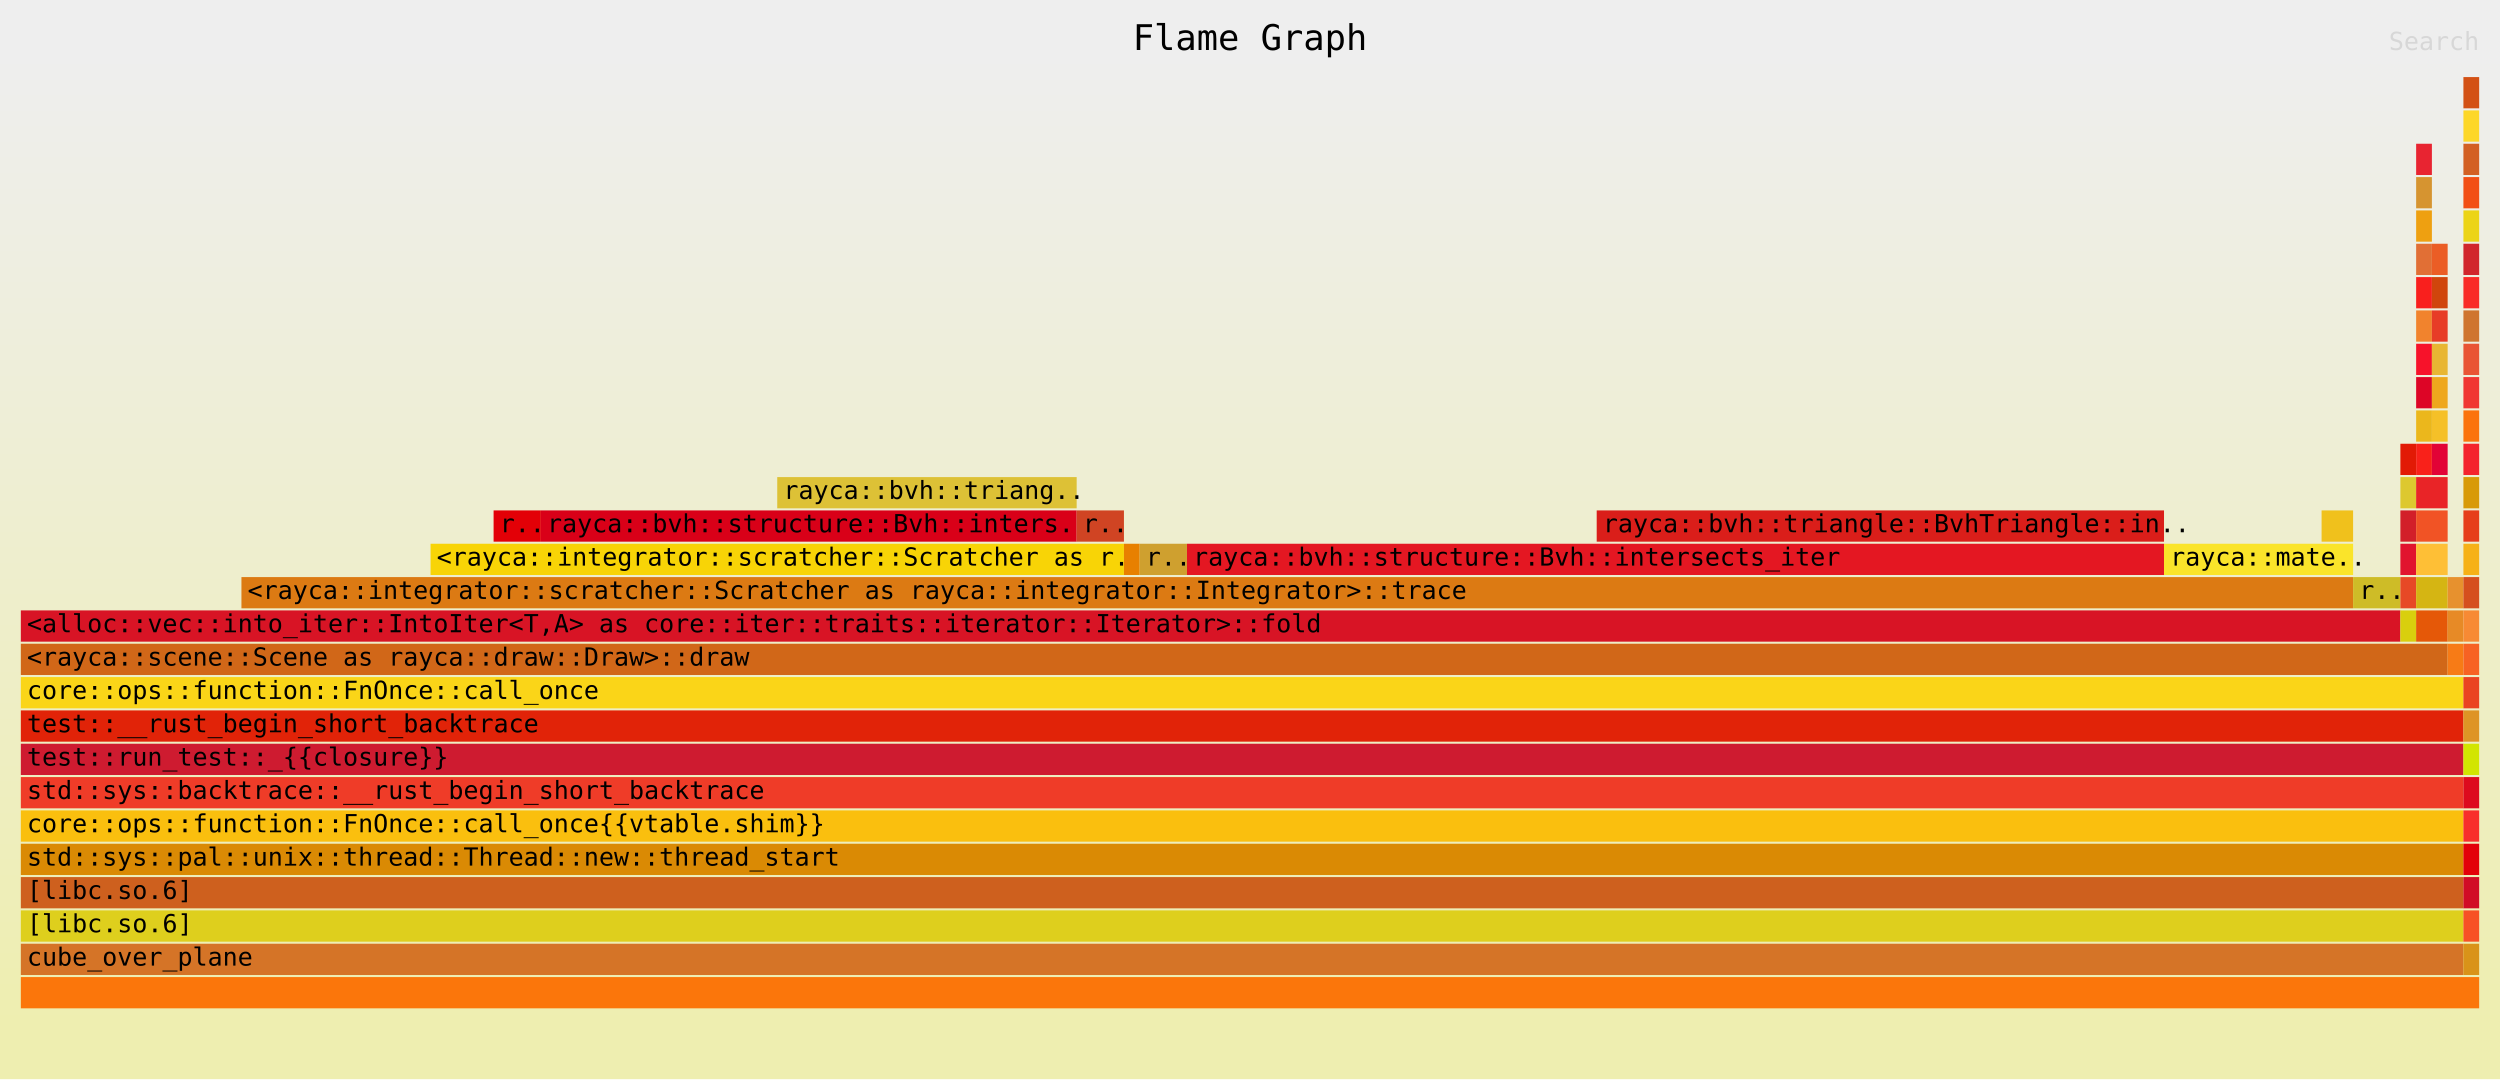
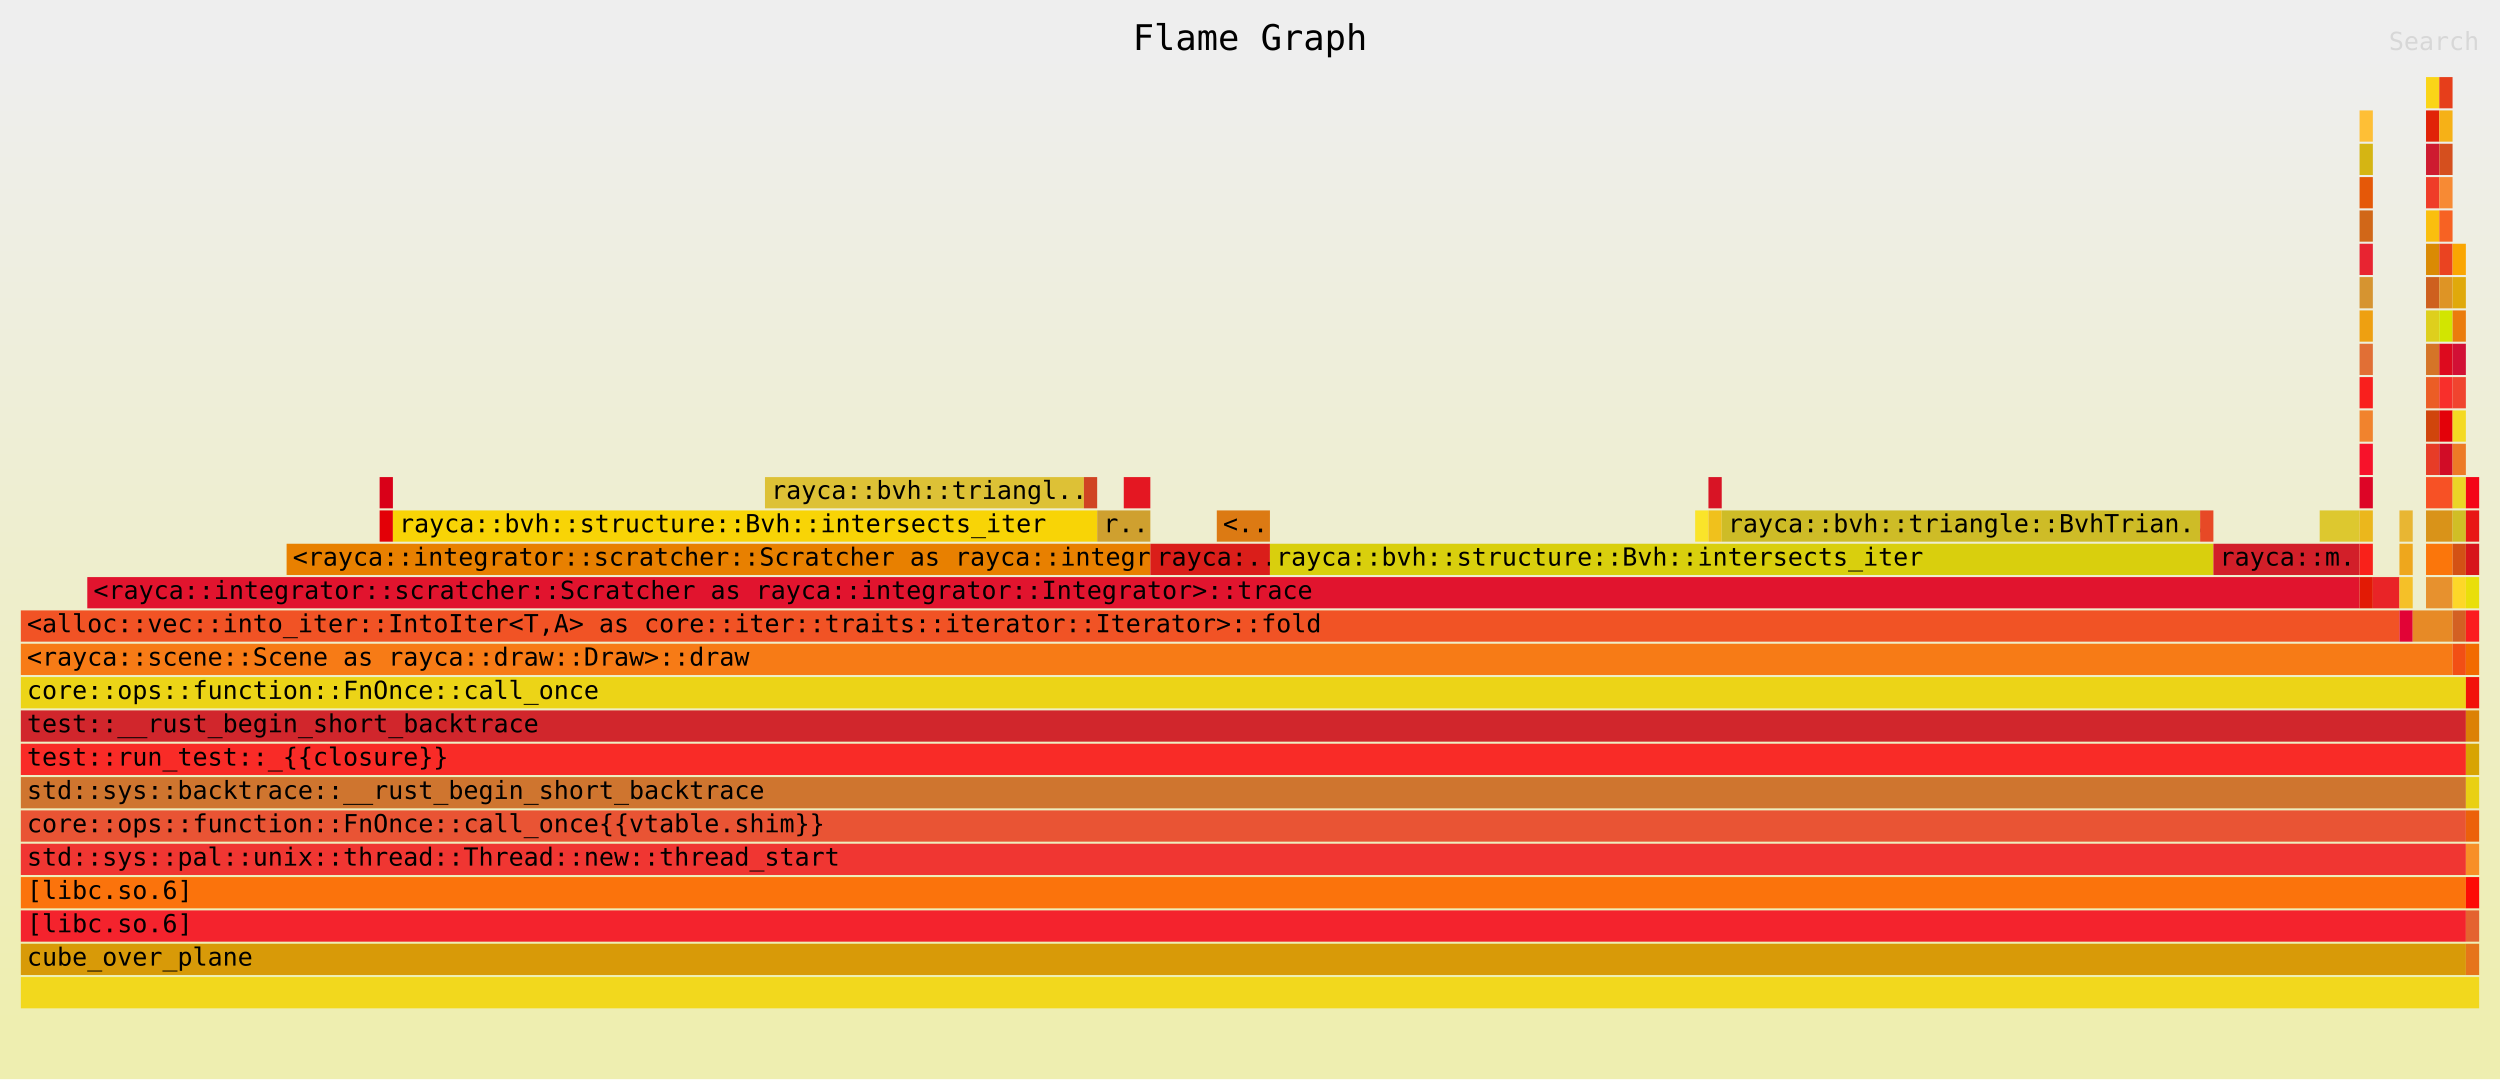
<svg xmlns="http://www.w3.org/2000/svg" xmlns:ns1="http://github.com/jonhoo/inferno" version="1.1" width="1200" height="518" viewBox="0 0 1200 518">
  <defs>
    <linearGradient id="background" y1="0" y2="1" x1="0" x2="0">
      <stop stop-color="#eeeeee" offset="5%" />
      <stop stop-color="#eeeeb0" offset="95%" />
    </linearGradient>
  </defs>
  <style type="text/css">
text { font-family:monospace; font-size:12px }
#title { text-anchor:middle; font-size:17px; }
#matched { text-anchor:end; }
#search { text-anchor:end; opacity:0.1; cursor:pointer; }
#search:hover, #search.show { opacity:1; }
#subtitle { text-anchor:middle; font-color:rgb(160,160,160); }
#unzoom { cursor:pointer; }
#frames &gt; *:hover { stroke:black; stroke-width:0.5; cursor:pointer; }
.hide { display:none; }
.parent { opacity:0.5; }
</style>
  <rect x="0" y="0" width="100%" height="518" fill="url(#background)" />
  <text id="title" fill="rgb(0,0,0)" x="50%" y="24.00">Flame Graph</text>
  <text id="details" fill="rgb(0,0,0)" x="10" y="501.00"> </text>
  <text id="unzoom" class="hide" fill="rgb(0,0,0)" x="10" y="24.00">Reset Zoom</text>
  <text id="search" fill="rgb(0,0,0)" x="1190" y="24.00">Search</text>
  <text id="matched" fill="rgb(0,0,0)" x="1190" y="501.00"> </text>
-   <svg id="frames" x="10" width="1180" total_samples="156469404">
-     <g>
-       <rect x="19.231%" y="245" width="1.923%" height="15" fill="rgb(227,0,7)" ns1:x="30090270" ns1:w="3009027" />
-       <text x="19.481%" y="255.50">r..</text>
-     </g>
-     <g>
-       <rect x="21.154%" y="245" width="21.795%" height="15" fill="rgb(217,0,24)" ns1:x="33099297" ns1:w="34102306" />
-       <text x="21.404%" y="255.50">rayca::bvh::structure::Bvh::inters..</text>
-     </g>
-     <g>
-       <rect x="30.769%" y="229" width="12.18%" height="15" fill="rgb(221,193,54)" ns1:x="48144432" ns1:w="19057171" />
-       <text x="31.019%" y="239.50">rayca::bvh::triang..</text>
-     </g>
-     <g>
-       <rect x="16.667%" y="261" width="28.205%" height="15" fill="rgb(248,212,6)" ns1:x="26078234" ns1:w="44132396" />
-       <text x="16.917%" y="271.50">&lt;rayca::integrator::scratcher::Scratcher as r..</text>
-     </g>
-     <g>
-       <rect x="42.949%" y="245" width="1.923%" height="15" fill="rgb(208,68,35)" ns1:x="67201603" ns1:w="3009027" />
-       <text x="43.199%" y="255.50">r..</text>
-     </g>
-     <g>
-       <rect x="44.872%" y="261" width="0.641%" height="15" fill="rgb(232,128,0)" ns1:x="70210630" ns1:w="1003009" />
-       <text x="45.122%" y="271.50" />
-     </g>
-     <g>
-       <rect x="45.513%" y="261" width="1.923%" height="15" fill="rgb(207,160,47)" ns1:x="71213639" ns1:w="3009027" />
-       <text x="45.763%" y="271.50">r..</text>
-     </g>
-     <g>
-       <rect x="47.436%" y="261" width="39.744%" height="15" fill="rgb(228,23,34)" ns1:x="74222666" ns1:w="62186558" />
-       <text x="47.686%" y="271.50">rayca::bvh::structure::Bvh::intersects_iter</text>
-     </g>
-     <g>
-       <rect x="64.103%" y="245" width="23.077%" height="15" fill="rgb(218,30,26)" ns1:x="100300900" ns1:w="36108324" />
-       <text x="64.353%" y="255.50">rayca::bvh::triangle::BvhTriangle::in..</text>
-     </g>
-     <g>
-       <rect x="8.974%" y="277" width="85.897%" height="15" fill="rgb(220,122,19)" ns1:x="14042126" ns1:w="134403206" />
-       <text x="9.224%" y="287.50">&lt;rayca::integrator::scratcher::Scratcher as rayca::integrator::Integrator&gt;::trace</text>
-     </g>
-     <g>
-       <rect x="87.18%" y="261" width="7.692%" height="15" fill="rgb(250,228,42)" ns1:x="136409224" ns1:w="12036108" />
-       <text x="87.43%" y="271.50">rayca::mate..</text>
-     </g>
-     <g>
-       <rect x="93.59%" y="245" width="1.282%" height="15" fill="rgb(240,193,28)" ns1:x="146439314" ns1:w="2006018" />
-       <text x="93.84%" y="255.50" />
-     </g>
-     <g>
-       <rect x="0%" y="293" width="96.795%" height="15" fill="rgb(216,20,37)" ns1:x="0" ns1:w="151454359" />
+   <svg id="frames" x="10" width="1180" total_samples="185556665">
+     <g>
+       <rect x="14.595%" y="245" width="0.54%" height="15" fill="rgb(227,0,7)" ns1:x="27081243" ns1:w="1003009" />
+       <text x="14.845%" y="255.50" />
+     </g>
+     <g>
+       <rect x="14.595%" y="229" width="0.54%" height="15" fill="rgb(217,0,24)" ns1:x="27081243" ns1:w="1003009" />
+       <text x="14.845%" y="239.50" />
+     </g>
+     <g>
+       <rect x="30.27%" y="229" width="12.973%" height="15" fill="rgb(221,193,54)" ns1:x="56168504" ns1:w="24072216" />
+       <text x="30.52%" y="239.50">rayca::bvh::triangl..</text>
+     </g>
+     <g>
+       <rect x="15.135%" y="245" width="28.649%" height="15" fill="rgb(248,212,6)" ns1:x="28084252" ns1:w="53159477" />
+       <text x="15.385%" y="255.50">rayca::bvh::structure::Bvh::intersects_iter</text>
+     </g>
+     <g>
+       <rect x="43.243%" y="229" width="0.54%" height="15" fill="rgb(208,68,35)" ns1:x="80240720" ns1:w="1003009" />
+       <text x="43.493%" y="239.50" />
+     </g>
+     <g>
+       <rect x="10.811%" y="261" width="35.135%" height="15" fill="rgb(232,128,0)" ns1:x="20060180" ns1:w="65195585" />
+       <text x="11.061%" y="271.50">&lt;rayca::integrator::scratcher::Scratcher as rayca::integr..</text>
+     </g>
+     <g>
+       <rect x="43.784%" y="245" width="2.162%" height="15" fill="rgb(207,160,47)" ns1:x="81243729" ns1:w="4012036" />
+       <text x="44.034%" y="255.50">r..</text>
+     </g>
+     <g>
+       <rect x="44.865%" y="229" width="1.081%" height="15" fill="rgb(228,23,34)" ns1:x="83249747" ns1:w="2006018" />
+       <text x="45.115%" y="239.50" />
+     </g>
+     <g>
+       <rect x="45.946%" y="261" width="4.865%" height="15" fill="rgb(218,30,26)" ns1:x="85255765" ns1:w="9027081" />
+       <text x="46.196%" y="271.50">rayca:..</text>
+     </g>
+     <g>
+       <rect x="48.649%" y="245" width="2.162%" height="15" fill="rgb(220,122,19)" ns1:x="90270810" ns1:w="4012036" />
+       <text x="48.899%" y="255.50">&lt;..</text>
+     </g>
+     <g>
+       <rect x="68.108%" y="245" width="0.54%" height="15" fill="rgb(250,228,42)" ns1:x="126379134" ns1:w="1003009" />
+       <text x="68.358%" y="255.50" />
+     </g>
+     <g>
+       <rect x="68.649%" y="245" width="0.54%" height="15" fill="rgb(240,193,28)" ns1:x="127382143" ns1:w="1003009" />
+       <text x="68.899%" y="255.50" />
+     </g>
+     <g>
+       <rect x="68.649%" y="229" width="0.54%" height="15" fill="rgb(216,20,37)" ns1:x="127382143" ns1:w="1003009" />
+       <text x="68.899%" y="239.50" />
+     </g>
+     <g>
+       <rect x="69.189%" y="245" width="19.459%" height="15" fill="rgb(206,188,39)" ns1:x="128385152" ns1:w="36108324" />
+       <text x="69.439%" y="255.50">rayca::bvh::triangle::BvhTrian..</text>
+     </g>
+     <g>
+       <rect x="50.811%" y="261" width="38.378%" height="15" fill="rgb(217,207,13)" ns1:x="94282846" ns1:w="71213639" />
+       <text x="51.061%" y="271.50">rayca::bvh::structure::Bvh::intersects_iter</text>
+     </g>
+     <g>
+       <rect x="88.649%" y="245" width="0.54%" height="15" fill="rgb(231,73,38)" ns1:x="164493476" ns1:w="1003009" />
+       <text x="88.899%" y="255.50" />
+     </g>
+     <g>
+       <rect x="2.703%" y="277" width="92.432%" height="15" fill="rgb(225,20,46)" ns1:x="5015045" ns1:w="171514539" />
+       <text x="2.953%" y="287.50">&lt;rayca::integrator::scratcher::Scratcher as rayca::integrator::Integrator&gt;::trace</text>
+     </g>
+     <g>
+       <rect x="89.189%" y="261" width="5.946%" height="15" fill="rgb(210,31,41)" ns1:x="165496485" ns1:w="11033099" />
+       <text x="89.439%" y="271.50">rayca::m..</text>
+     </g>
+     <g>
+       <rect x="93.513%" y="245" width="1.622%" height="15" fill="rgb(221,200,47)" ns1:x="173520557" ns1:w="3009027" />
+       <text x="93.763%" y="255.50" />
+     </g>
+     <g>
+       <rect x="95.135%" y="277" width="0.54%" height="15" fill="rgb(226,26,5)" ns1:x="176529584" ns1:w="1003009" />
+       <text x="95.385%" y="287.50" />
+     </g>
+     <g>
+       <rect x="95.135%" y="261" width="0.54%" height="15" fill="rgb(249,33,26)" ns1:x="176529584" ns1:w="1003009" />
+       <text x="95.385%" y="271.50" />
+     </g>
+     <g>
+       <rect x="95.135%" y="245" width="0.54%" height="15" fill="rgb(235,183,28)" ns1:x="176529584" ns1:w="1003009" />
+       <text x="95.385%" y="255.50" />
+     </g>
+     <g>
+       <rect x="95.135%" y="229" width="0.54%" height="15" fill="rgb(221,5,38)" ns1:x="176529584" ns1:w="1003009" />
+       <text x="95.385%" y="239.50" />
+     </g>
+     <g>
+       <rect x="95.135%" y="213" width="0.54%" height="15" fill="rgb(247,18,42)" ns1:x="176529584" ns1:w="1003009" />
+       <text x="95.385%" y="223.50" />
+     </g>
+     <g>
+       <rect x="95.135%" y="197" width="0.54%" height="15" fill="rgb(241,131,45)" ns1:x="176529584" ns1:w="1003009" />
+       <text x="95.385%" y="207.50" />
+     </g>
+     <g>
+       <rect x="95.135%" y="181" width="0.54%" height="15" fill="rgb(249,31,29)" ns1:x="176529584" ns1:w="1003009" />
+       <text x="95.385%" y="191.50" />
+     </g>
+     <g>
+       <rect x="95.135%" y="165" width="0.54%" height="15" fill="rgb(225,111,53)" ns1:x="176529584" ns1:w="1003009" />
+       <text x="95.385%" y="175.50" />
+     </g>
+     <g>
+       <rect x="95.135%" y="149" width="0.54%" height="15" fill="rgb(238,160,17)" ns1:x="176529584" ns1:w="1003009" />
+       <text x="95.385%" y="159.50" />
+     </g>
+     <g>
+       <rect x="95.135%" y="133" width="0.54%" height="15" fill="rgb(214,148,48)" ns1:x="176529584" ns1:w="1003009" />
+       <text x="95.385%" y="143.50" />
+     </g>
+     <g>
+       <rect x="95.135%" y="117" width="0.54%" height="15" fill="rgb(232,36,49)" ns1:x="176529584" ns1:w="1003009" />
+       <text x="95.385%" y="127.50" />
+     </g>
+     <g>
+       <rect x="95.135%" y="101" width="0.54%" height="15" fill="rgb(209,103,24)" ns1:x="176529584" ns1:w="1003009" />
+       <text x="95.385%" y="111.50" />
+     </g>
+     <g>
+       <rect x="95.135%" y="85" width="0.54%" height="15" fill="rgb(229,88,8)" ns1:x="176529584" ns1:w="1003009" />
+       <text x="95.385%" y="95.50" />
+     </g>
+     <g>
+       <rect x="95.135%" y="69" width="0.54%" height="15" fill="rgb(213,181,19)" ns1:x="176529584" ns1:w="1003009" />
+       <text x="95.385%" y="79.50" />
+     </g>
+     <g>
+       <rect x="95.135%" y="53" width="0.54%" height="15" fill="rgb(254,191,54)" ns1:x="176529584" ns1:w="1003009" />
+       <text x="95.385%" y="63.50" />
+     </g>
+     <g>
+       <rect x="0%" y="293" width="96.757%" height="15" fill="rgb(241,83,37)" ns1:x="0" ns1:w="179538611" />
      <text x="0.25%" y="303.50">&lt;alloc::vec::into_iter::IntoIter&lt;T,A&gt; as core::iter::traits::iterator::Iterator&gt;::fold</text>
    </g>
    <g>
-       <rect x="94.872%" y="277" width="1.923%" height="15" fill="rgb(206,188,39)" ns1:x="148445332" ns1:w="3009027" />
-       <text x="95.122%" y="287.50">r..</text>
-     </g>
-     <g>
-       <rect x="96.795%" y="293" width="0.641%" height="15" fill="rgb(217,207,13)" ns1:x="151454359" ns1:w="1003009" />
-       <text x="97.045%" y="303.50" />
-     </g>
-     <g>
-       <rect x="96.795%" y="277" width="0.641%" height="15" fill="rgb(231,73,38)" ns1:x="151454359" ns1:w="1003009" />
-       <text x="97.045%" y="287.50" />
-     </g>
-     <g>
-       <rect x="96.795%" y="261" width="0.641%" height="15" fill="rgb(225,20,46)" ns1:x="151454359" ns1:w="1003009" />
-       <text x="97.045%" y="271.50" />
-     </g>
-     <g>
-       <rect x="96.795%" y="245" width="0.641%" height="15" fill="rgb(210,31,41)" ns1:x="151454359" ns1:w="1003009" />
-       <text x="97.045%" y="255.50" />
-     </g>
-     <g>
-       <rect x="96.795%" y="229" width="0.641%" height="15" fill="rgb(221,200,47)" ns1:x="151454359" ns1:w="1003009" />
-       <text x="97.045%" y="239.50" />
-     </g>
-     <g>
-       <rect x="96.795%" y="213" width="0.641%" height="15" fill="rgb(226,26,5)" ns1:x="151454359" ns1:w="1003009" />
-       <text x="97.045%" y="223.50" />
-     </g>
-     <g>
-       <rect x="97.436%" y="213" width="0.641%" height="15" fill="rgb(249,33,26)" ns1:x="152457368" ns1:w="1003009" />
-       <text x="97.686%" y="223.50" />
-     </g>
-     <g>
-       <rect x="97.436%" y="197" width="0.641%" height="15" fill="rgb(235,183,28)" ns1:x="152457368" ns1:w="1003009" />
-       <text x="97.686%" y="207.50" />
-     </g>
-     <g>
-       <rect x="97.436%" y="181" width="0.641%" height="15" fill="rgb(221,5,38)" ns1:x="152457368" ns1:w="1003009" />
-       <text x="97.686%" y="191.50" />
-     </g>
-     <g>
-       <rect x="97.436%" y="165" width="0.641%" height="15" fill="rgb(247,18,42)" ns1:x="152457368" ns1:w="1003009" />
-       <text x="97.686%" y="175.50" />
-     </g>
-     <g>
-       <rect x="97.436%" y="149" width="0.641%" height="15" fill="rgb(241,131,45)" ns1:x="152457368" ns1:w="1003009" />
-       <text x="97.686%" y="159.50" />
-     </g>
-     <g>
-       <rect x="97.436%" y="133" width="0.641%" height="15" fill="rgb(249,31,29)" ns1:x="152457368" ns1:w="1003009" />
-       <text x="97.686%" y="143.50" />
-     </g>
-     <g>
-       <rect x="97.436%" y="117" width="0.641%" height="15" fill="rgb(225,111,53)" ns1:x="152457368" ns1:w="1003009" />
-       <text x="97.686%" y="127.50" />
-     </g>
-     <g>
-       <rect x="97.436%" y="101" width="0.641%" height="15" fill="rgb(238,160,17)" ns1:x="152457368" ns1:w="1003009" />
-       <text x="97.686%" y="111.50" />
-     </g>
-     <g>
-       <rect x="97.436%" y="85" width="0.641%" height="15" fill="rgb(214,148,48)" ns1:x="152457368" ns1:w="1003009" />
-       <text x="97.686%" y="95.50" />
-     </g>
-     <g>
-       <rect x="97.436%" y="69" width="0.641%" height="15" fill="rgb(232,36,49)" ns1:x="152457368" ns1:w="1003009" />
-       <text x="97.686%" y="79.50" />
-     </g>
-     <g>
-       <rect x="0%" y="309" width="98.718%" height="15" fill="rgb(209,103,24)" ns1:x="0" ns1:w="154463386" />
+       <rect x="95.676%" y="277" width="1.081%" height="15" fill="rgb(233,36,39)" ns1:x="177532593" ns1:w="2006018" />
+       <text x="95.926%" y="287.50" />
+     </g>
+     <g>
+       <rect x="96.757%" y="293" width="0.54%" height="15" fill="rgb(226,3,54)" ns1:x="179538611" ns1:w="1003009" />
+       <text x="97.007%" y="303.50" />
+     </g>
+     <g>
+       <rect x="96.757%" y="277" width="0.54%" height="15" fill="rgb(245,192,40)" ns1:x="179538611" ns1:w="1003009" />
+       <text x="97.007%" y="287.50" />
+     </g>
+     <g>
+       <rect x="96.757%" y="261" width="0.54%" height="15" fill="rgb(238,167,29)" ns1:x="179538611" ns1:w="1003009" />
+       <text x="97.007%" y="271.50" />
+     </g>
+     <g>
+       <rect x="96.757%" y="245" width="0.54%" height="15" fill="rgb(232,182,51)" ns1:x="179538611" ns1:w="1003009" />
+       <text x="97.007%" y="255.50" />
+     </g>
+     <g>
+       <rect x="97.838%" y="213" width="0.54%" height="15" fill="rgb(231,60,39)" ns1:x="181544629" ns1:w="1003009" />
+       <text x="98.088%" y="223.50" />
+     </g>
+     <g>
+       <rect x="97.838%" y="197" width="0.54%" height="15" fill="rgb(208,69,12)" ns1:x="181544629" ns1:w="1003009" />
+       <text x="98.088%" y="207.50" />
+     </g>
+     <g>
+       <rect x="97.838%" y="181" width="0.54%" height="15" fill="rgb(235,93,37)" ns1:x="181544629" ns1:w="1003009" />
+       <text x="98.088%" y="191.50" />
+     </g>
+     <g>
+       <rect x="97.838%" y="165" width="0.54%" height="15" fill="rgb(213,116,39)" ns1:x="181544629" ns1:w="1003009" />
+       <text x="98.088%" y="175.50" />
+     </g>
+     <g>
+       <rect x="97.838%" y="149" width="0.54%" height="15" fill="rgb(222,207,29)" ns1:x="181544629" ns1:w="1003009" />
+       <text x="98.088%" y="159.50" />
+     </g>
+     <g>
+       <rect x="97.838%" y="133" width="0.54%" height="15" fill="rgb(206,96,30)" ns1:x="181544629" ns1:w="1003009" />
+       <text x="98.088%" y="143.50" />
+     </g>
+     <g>
+       <rect x="97.838%" y="117" width="0.54%" height="15" fill="rgb(218,138,4)" ns1:x="181544629" ns1:w="1003009" />
+       <text x="98.088%" y="127.50" />
+     </g>
+     <g>
+       <rect x="97.838%" y="101" width="0.54%" height="15" fill="rgb(250,191,14)" ns1:x="181544629" ns1:w="1003009" />
+       <text x="98.088%" y="111.50" />
+     </g>
+     <g>
+       <rect x="97.838%" y="85" width="0.54%" height="15" fill="rgb(239,60,40)" ns1:x="181544629" ns1:w="1003009" />
+       <text x="98.088%" y="95.50" />
+     </g>
+     <g>
+       <rect x="97.838%" y="69" width="0.54%" height="15" fill="rgb(206,27,48)" ns1:x="181544629" ns1:w="1003009" />
+       <text x="98.088%" y="79.50" />
+     </g>
+     <g>
+       <rect x="97.838%" y="53" width="0.54%" height="15" fill="rgb(225,35,8)" ns1:x="181544629" ns1:w="1003009" />
+       <text x="98.088%" y="63.50" />
+     </g>
+     <g>
+       <rect x="97.838%" y="37" width="0.54%" height="15" fill="rgb(250,213,24)" ns1:x="181544629" ns1:w="1003009" />
+       <text x="98.088%" y="47.50" />
+     </g>
+     <g>
+       <rect x="0%" y="309" width="98.919%" height="15" fill="rgb(247,123,22)" ns1:x="0" ns1:w="183550647" />
      <text x="0.25%" y="319.50">&lt;rayca::scene::Scene as rayca::draw::Draw&gt;::draw</text>
    </g>
    <g>
-       <rect x="97.436%" y="293" width="1.282%" height="15" fill="rgb(229,88,8)" ns1:x="152457368" ns1:w="2006018" />
-       <text x="97.686%" y="303.50" />
-     </g>
-     <g>
-       <rect x="97.436%" y="277" width="1.282%" height="15" fill="rgb(213,181,19)" ns1:x="152457368" ns1:w="2006018" />
-       <text x="97.686%" y="287.50" />
-     </g>
-     <g>
-       <rect x="97.436%" y="261" width="1.282%" height="15" fill="rgb(254,191,54)" ns1:x="152457368" ns1:w="2006018" />
-       <text x="97.686%" y="271.50" />
-     </g>
-     <g>
-       <rect x="97.436%" y="245" width="1.282%" height="15" fill="rgb(241,83,37)" ns1:x="152457368" ns1:w="2006018" />
-       <text x="97.686%" y="255.50" />
-     </g>
-     <g>
-       <rect x="97.436%" y="229" width="1.282%" height="15" fill="rgb(233,36,39)" ns1:x="152457368" ns1:w="2006018" />
-       <text x="97.686%" y="239.50" />
-     </g>
-     <g>
-       <rect x="98.077%" y="213" width="0.641%" height="15" fill="rgb(226,3,54)" ns1:x="153460377" ns1:w="1003009" />
-       <text x="98.327%" y="223.50" />
-     </g>
-     <g>
-       <rect x="98.077%" y="197" width="0.641%" height="15" fill="rgb(245,192,40)" ns1:x="153460377" ns1:w="1003009" />
-       <text x="98.327%" y="207.50" />
-     </g>
-     <g>
-       <rect x="98.077%" y="181" width="0.641%" height="15" fill="rgb(238,167,29)" ns1:x="153460377" ns1:w="1003009" />
-       <text x="98.327%" y="191.50" />
-     </g>
-     <g>
-       <rect x="98.077%" y="165" width="0.641%" height="15" fill="rgb(232,182,51)" ns1:x="153460377" ns1:w="1003009" />
-       <text x="98.327%" y="175.50" />
-     </g>
-     <g>
-       <rect x="98.077%" y="149" width="0.641%" height="15" fill="rgb(231,60,39)" ns1:x="153460377" ns1:w="1003009" />
-       <text x="98.327%" y="159.50" />
-     </g>
-     <g>
-       <rect x="98.077%" y="133" width="0.641%" height="15" fill="rgb(208,69,12)" ns1:x="153460377" ns1:w="1003009" />
-       <text x="98.327%" y="143.50" />
-     </g>
-     <g>
-       <rect x="98.077%" y="117" width="0.641%" height="15" fill="rgb(235,93,37)" ns1:x="153460377" ns1:w="1003009" />
-       <text x="98.327%" y="127.50" />
-     </g>
-     <g>
-       <rect x="0%" y="453" width="99.359%" height="15" fill="rgb(213,116,39)" ns1:x="0" ns1:w="155466395" />
+       <rect x="97.297%" y="293" width="1.622%" height="15" fill="rgb(231,138,38)" ns1:x="180541620" ns1:w="3009027" />
+       <text x="97.547%" y="303.50" />
+     </g>
+     <g>
+       <rect x="97.838%" y="277" width="1.081%" height="15" fill="rgb(231,145,46)" ns1:x="181544629" ns1:w="2006018" />
+       <text x="98.088%" y="287.50" />
+     </g>
+     <g>
+       <rect x="97.838%" y="261" width="1.081%" height="15" fill="rgb(251,118,11)" ns1:x="181544629" ns1:w="2006018" />
+       <text x="98.088%" y="271.50" />
+     </g>
+     <g>
+       <rect x="97.838%" y="245" width="1.081%" height="15" fill="rgb(217,147,25)" ns1:x="181544629" ns1:w="2006018" />
+       <text x="98.088%" y="255.50" />
+     </g>
+     <g>
+       <rect x="97.838%" y="229" width="1.081%" height="15" fill="rgb(247,81,37)" ns1:x="181544629" ns1:w="2006018" />
+       <text x="98.088%" y="239.50" />
+     </g>
+     <g>
+       <rect x="98.378%" y="213" width="0.54%" height="15" fill="rgb(209,12,38)" ns1:x="182547638" ns1:w="1003009" />
+       <text x="98.628%" y="223.50" />
+     </g>
+     <g>
+       <rect x="98.378%" y="197" width="0.54%" height="15" fill="rgb(227,1,9)" ns1:x="182547638" ns1:w="1003009" />
+       <text x="98.628%" y="207.50" />
+     </g>
+     <g>
+       <rect x="98.378%" y="181" width="0.54%" height="15" fill="rgb(248,47,43)" ns1:x="182547638" ns1:w="1003009" />
+       <text x="98.628%" y="191.50" />
+     </g>
+     <g>
+       <rect x="98.378%" y="165" width="0.54%" height="15" fill="rgb(221,10,30)" ns1:x="182547638" ns1:w="1003009" />
+       <text x="98.628%" y="175.50" />
+     </g>
+     <g>
+       <rect x="98.378%" y="149" width="0.54%" height="15" fill="rgb(210,229,1)" ns1:x="182547638" ns1:w="1003009" />
+       <text x="98.628%" y="159.50" />
+     </g>
+     <g>
+       <rect x="98.378%" y="133" width="0.54%" height="15" fill="rgb(222,148,37)" ns1:x="182547638" ns1:w="1003009" />
+       <text x="98.628%" y="143.50" />
+     </g>
+     <g>
+       <rect x="98.378%" y="117" width="0.54%" height="15" fill="rgb(234,67,33)" ns1:x="182547638" ns1:w="1003009" />
+       <text x="98.628%" y="127.50" />
+     </g>
+     <g>
+       <rect x="98.378%" y="101" width="0.54%" height="15" fill="rgb(247,98,35)" ns1:x="182547638" ns1:w="1003009" />
+       <text x="98.628%" y="111.50" />
+     </g>
+     <g>
+       <rect x="98.378%" y="85" width="0.54%" height="15" fill="rgb(247,138,52)" ns1:x="182547638" ns1:w="1003009" />
+       <text x="98.628%" y="95.50" />
+     </g>
+     <g>
+       <rect x="98.378%" y="69" width="0.54%" height="15" fill="rgb(213,79,30)" ns1:x="182547638" ns1:w="1003009" />
+       <text x="98.628%" y="79.50" />
+     </g>
+     <g>
+       <rect x="98.378%" y="53" width="0.54%" height="15" fill="rgb(246,177,23)" ns1:x="182547638" ns1:w="1003009" />
+       <text x="98.628%" y="63.50" />
+     </g>
+     <g>
+       <rect x="98.378%" y="37" width="0.54%" height="15" fill="rgb(230,62,27)" ns1:x="182547638" ns1:w="1003009" />
+       <text x="98.628%" y="47.50" />
+     </g>
+     <g>
+       <rect x="0%" y="453" width="99.46%" height="15" fill="rgb(216,154,8)" ns1:x="0" ns1:w="184553656" />
      <text x="0.25%" y="463.50">cube_over_plane</text>
    </g>
    <g>
-       <rect x="0%" y="437" width="99.359%" height="15" fill="rgb(222,207,29)" ns1:x="0" ns1:w="155466395" />
+       <rect x="0%" y="437" width="99.46%" height="15" fill="rgb(244,35,45)" ns1:x="0" ns1:w="184553656" />
      <text x="0.25%" y="447.50">[libc.so.6]</text>
    </g>
    <g>
-       <rect x="0%" y="421" width="99.359%" height="15" fill="rgb(206,96,30)" ns1:x="0" ns1:w="155466395" />
+       <rect x="0%" y="421" width="99.46%" height="15" fill="rgb(251,115,12)" ns1:x="0" ns1:w="184553656" />
      <text x="0.25%" y="431.50">[libc.so.6]</text>
    </g>
    <g>
-       <rect x="0%" y="405" width="99.359%" height="15" fill="rgb(218,138,4)" ns1:x="0" ns1:w="155466395" />
+       <rect x="0%" y="405" width="99.46%" height="15" fill="rgb(240,54,50)" ns1:x="0" ns1:w="184553656" />
      <text x="0.25%" y="415.50">std::sys::pal::unix::thread::Thread::new::thread_start</text>
    </g>
    <g>
-       <rect x="0%" y="389" width="99.359%" height="15" fill="rgb(250,191,14)" ns1:x="0" ns1:w="155466395" />
+       <rect x="0%" y="389" width="99.46%" height="15" fill="rgb(233,84,52)" ns1:x="0" ns1:w="184553656" />
      <text x="0.25%" y="399.50">core::ops::function::FnOnce::call_once{{vtable.shim}}</text>
    </g>
    <g>
-       <rect x="0%" y="373" width="99.359%" height="15" fill="rgb(239,60,40)" ns1:x="0" ns1:w="155466395" />
+       <rect x="0%" y="373" width="99.46%" height="15" fill="rgb(207,117,47)" ns1:x="0" ns1:w="184553656" />
      <text x="0.25%" y="383.50">std::sys::backtrace::__rust_begin_short_backtrace</text>
    </g>
    <g>
-       <rect x="0%" y="357" width="99.359%" height="15" fill="rgb(206,27,48)" ns1:x="0" ns1:w="155466395" />
+       <rect x="0%" y="357" width="99.46%" height="15" fill="rgb(249,43,39)" ns1:x="0" ns1:w="184553656" />
      <text x="0.25%" y="367.50">test::run_test::_{{closure}}</text>
    </g>
    <g>
-       <rect x="0%" y="341" width="99.359%" height="15" fill="rgb(225,35,8)" ns1:x="0" ns1:w="155466395" />
+       <rect x="0%" y="341" width="99.46%" height="15" fill="rgb(209,38,44)" ns1:x="0" ns1:w="184553656" />
      <text x="0.25%" y="351.50">test::__rust_begin_short_backtrace</text>
    </g>
    <g>
-       <rect x="0%" y="325" width="99.359%" height="15" fill="rgb(250,213,24)" ns1:x="0" ns1:w="155466395" />
+       <rect x="0%" y="325" width="99.46%" height="15" fill="rgb(236,212,23)" ns1:x="0" ns1:w="184553656" />
      <text x="0.25%" y="335.50">core::ops::function::FnOnce::call_once</text>
    </g>
    <g>
-       <rect x="98.718%" y="309" width="0.641%" height="15" fill="rgb(247,123,22)" ns1:x="154463386" ns1:w="1003009" />
-       <text x="98.968%" y="319.50" />
-     </g>
-     <g>
-       <rect x="98.718%" y="293" width="0.641%" height="15" fill="rgb(231,138,38)" ns1:x="154463386" ns1:w="1003009" />
-       <text x="98.968%" y="303.50" />
-     </g>
-     <g>
-       <rect x="98.718%" y="277" width="0.641%" height="15" fill="rgb(231,145,46)" ns1:x="154463386" ns1:w="1003009" />
-       <text x="98.968%" y="287.50" />
-     </g>
-     <g>
-       <rect x="0%" y="469" width="100%" height="15" fill="rgb(251,118,11)" ns1:x="0" ns1:w="156469404" />
+       <rect x="98.919%" y="309" width="0.54%" height="15" fill="rgb(242,79,21)" ns1:x="183550647" ns1:w="1003009" />
+       <text x="99.169%" y="319.50" />
+     </g>
+     <g>
+       <rect x="98.919%" y="293" width="0.54%" height="15" fill="rgb(211,96,35)" ns1:x="183550647" ns1:w="1003009" />
+       <text x="99.169%" y="303.50" />
+     </g>
+     <g>
+       <rect x="98.919%" y="277" width="0.54%" height="15" fill="rgb(253,215,40)" ns1:x="183550647" ns1:w="1003009" />
+       <text x="99.169%" y="287.50" />
+     </g>
+     <g>
+       <rect x="98.919%" y="261" width="0.54%" height="15" fill="rgb(211,81,21)" ns1:x="183550647" ns1:w="1003009" />
+       <text x="99.169%" y="271.50" />
+     </g>
+     <g>
+       <rect x="98.919%" y="245" width="0.54%" height="15" fill="rgb(208,190,38)" ns1:x="183550647" ns1:w="1003009" />
+       <text x="99.169%" y="255.50" />
+     </g>
+     <g>
+       <rect x="98.919%" y="229" width="0.54%" height="15" fill="rgb(235,213,38)" ns1:x="183550647" ns1:w="1003009" />
+       <text x="99.169%" y="239.50" />
+     </g>
+     <g>
+       <rect x="98.919%" y="213" width="0.54%" height="15" fill="rgb(237,122,38)" ns1:x="183550647" ns1:w="1003009" />
+       <text x="99.169%" y="223.50" />
+     </g>
+     <g>
+       <rect x="98.919%" y="197" width="0.54%" height="15" fill="rgb(244,218,35)" ns1:x="183550647" ns1:w="1003009" />
+       <text x="99.169%" y="207.50" />
+     </g>
+     <g>
+       <rect x="98.919%" y="181" width="0.54%" height="15" fill="rgb(240,68,47)" ns1:x="183550647" ns1:w="1003009" />
+       <text x="99.169%" y="191.50" />
+     </g>
+     <g>
+       <rect x="98.919%" y="165" width="0.54%" height="15" fill="rgb(210,16,53)" ns1:x="183550647" ns1:w="1003009" />
+       <text x="99.169%" y="175.50" />
+     </g>
+     <g>
+       <rect x="98.919%" y="149" width="0.54%" height="15" fill="rgb(235,124,12)" ns1:x="183550647" ns1:w="1003009" />
+       <text x="99.169%" y="159.50" />
+     </g>
+     <g>
+       <rect x="98.919%" y="133" width="0.54%" height="15" fill="rgb(224,169,11)" ns1:x="183550647" ns1:w="1003009" />
+       <text x="99.169%" y="143.50" />
+     </g>
+     <g>
+       <rect x="98.919%" y="117" width="0.54%" height="15" fill="rgb(250,166,2)" ns1:x="183550647" ns1:w="1003009" />
+       <text x="99.169%" y="127.50" />
+     </g>
+     <g>
+       <rect x="0%" y="469" width="100%" height="15" fill="rgb(242,216,29)" ns1:x="0" ns1:w="185556665" />
      <text x="0.25%" y="479.50" />
    </g>
    <g>
-       <rect x="99.359%" y="453" width="0.641%" height="15" fill="rgb(217,147,25)" ns1:x="155466395" ns1:w="1003009" />
-       <text x="99.609%" y="463.50" />
-     </g>
-     <g>
-       <rect x="99.359%" y="437" width="0.641%" height="15" fill="rgb(247,81,37)" ns1:x="155466395" ns1:w="1003009" />
-       <text x="99.609%" y="447.50" />
-     </g>
-     <g>
-       <rect x="99.359%" y="421" width="0.641%" height="15" fill="rgb(209,12,38)" ns1:x="155466395" ns1:w="1003009" />
-       <text x="99.609%" y="431.50" />
-     </g>
-     <g>
-       <rect x="99.359%" y="405" width="0.641%" height="15" fill="rgb(227,1,9)" ns1:x="155466395" ns1:w="1003009" />
-       <text x="99.609%" y="415.50" />
-     </g>
-     <g>
-       <rect x="99.359%" y="389" width="0.641%" height="15" fill="rgb(248,47,43)" ns1:x="155466395" ns1:w="1003009" />
-       <text x="99.609%" y="399.50" />
-     </g>
-     <g>
-       <rect x="99.359%" y="373" width="0.641%" height="15" fill="rgb(221,10,30)" ns1:x="155466395" ns1:w="1003009" />
-       <text x="99.609%" y="383.50" />
-     </g>
-     <g>
-       <rect x="99.359%" y="357" width="0.641%" height="15" fill="rgb(210,229,1)" ns1:x="155466395" ns1:w="1003009" />
-       <text x="99.609%" y="367.50" />
-     </g>
-     <g>
-       <rect x="99.359%" y="341" width="0.641%" height="15" fill="rgb(222,148,37)" ns1:x="155466395" ns1:w="1003009" />
-       <text x="99.609%" y="351.50" />
-     </g>
-     <g>
-       <rect x="99.359%" y="325" width="0.641%" height="15" fill="rgb(234,67,33)" ns1:x="155466395" ns1:w="1003009" />
-       <text x="99.609%" y="335.50" />
-     </g>
-     <g>
-       <rect x="99.359%" y="309" width="0.641%" height="15" fill="rgb(247,98,35)" ns1:x="155466395" ns1:w="1003009" />
-       <text x="99.609%" y="319.50" />
-     </g>
-     <g>
-       <rect x="99.359%" y="293" width="0.641%" height="15" fill="rgb(247,138,52)" ns1:x="155466395" ns1:w="1003009" />
-       <text x="99.609%" y="303.50" />
-     </g>
-     <g>
-       <rect x="99.359%" y="277" width="0.641%" height="15" fill="rgb(213,79,30)" ns1:x="155466395" ns1:w="1003009" />
-       <text x="99.609%" y="287.50" />
-     </g>
-     <g>
-       <rect x="99.359%" y="261" width="0.641%" height="15" fill="rgb(246,177,23)" ns1:x="155466395" ns1:w="1003009" />
-       <text x="99.609%" y="271.50" />
-     </g>
-     <g>
-       <rect x="99.359%" y="245" width="0.641%" height="15" fill="rgb(230,62,27)" ns1:x="155466395" ns1:w="1003009" />
-       <text x="99.609%" y="255.50" />
-     </g>
-     <g>
-       <rect x="99.359%" y="229" width="0.641%" height="15" fill="rgb(216,154,8)" ns1:x="155466395" ns1:w="1003009" />
-       <text x="99.609%" y="239.50" />
-     </g>
-     <g>
-       <rect x="99.359%" y="213" width="0.641%" height="15" fill="rgb(244,35,45)" ns1:x="155466395" ns1:w="1003009" />
-       <text x="99.609%" y="223.50" />
-     </g>
-     <g>
-       <rect x="99.359%" y="197" width="0.641%" height="15" fill="rgb(251,115,12)" ns1:x="155466395" ns1:w="1003009" />
-       <text x="99.609%" y="207.50" />
-     </g>
-     <g>
-       <rect x="99.359%" y="181" width="0.641%" height="15" fill="rgb(240,54,50)" ns1:x="155466395" ns1:w="1003009" />
-       <text x="99.609%" y="191.50" />
-     </g>
-     <g>
-       <rect x="99.359%" y="165" width="0.641%" height="15" fill="rgb(233,84,52)" ns1:x="155466395" ns1:w="1003009" />
-       <text x="99.609%" y="175.50" />
-     </g>
-     <g>
-       <rect x="99.359%" y="149" width="0.641%" height="15" fill="rgb(207,117,47)" ns1:x="155466395" ns1:w="1003009" />
-       <text x="99.609%" y="159.50" />
-     </g>
-     <g>
-       <rect x="99.359%" y="133" width="0.641%" height="15" fill="rgb(249,43,39)" ns1:x="155466395" ns1:w="1003009" />
-       <text x="99.609%" y="143.50" />
-     </g>
-     <g>
-       <rect x="99.359%" y="117" width="0.641%" height="15" fill="rgb(209,38,44)" ns1:x="155466395" ns1:w="1003009" />
-       <text x="99.609%" y="127.50" />
-     </g>
-     <g>
-       <rect x="99.359%" y="101" width="0.641%" height="15" fill="rgb(236,212,23)" ns1:x="155466395" ns1:w="1003009" />
-       <text x="99.609%" y="111.50" />
-     </g>
-     <g>
-       <rect x="99.359%" y="85" width="0.641%" height="15" fill="rgb(242,79,21)" ns1:x="155466395" ns1:w="1003009" />
-       <text x="99.609%" y="95.50" />
-     </g>
-     <g>
-       <rect x="99.359%" y="69" width="0.641%" height="15" fill="rgb(211,96,35)" ns1:x="155466395" ns1:w="1003009" />
-       <text x="99.609%" y="79.50" />
-     </g>
-     <g>
-       <rect x="99.359%" y="53" width="0.641%" height="15" fill="rgb(253,215,40)" ns1:x="155466395" ns1:w="1003009" />
-       <text x="99.609%" y="63.50" />
-     </g>
-     <g>
-       <rect x="99.359%" y="37" width="0.641%" height="15" fill="rgb(211,81,21)" ns1:x="155466395" ns1:w="1003009" />
-       <text x="99.609%" y="47.50" />
+       <rect x="99.46%" y="453" width="0.54%" height="15" fill="rgb(230,116,27)" ns1:x="184553656" ns1:w="1003009" />
+       <text x="99.71%" y="463.50" />
+     </g>
+     <g>
+       <rect x="99.46%" y="437" width="0.54%" height="15" fill="rgb(228,99,48)" ns1:x="184553656" ns1:w="1003009" />
+       <text x="99.71%" y="447.50" />
+     </g>
+     <g>
+       <rect x="99.46%" y="421" width="0.54%" height="15" fill="rgb(253,11,6)" ns1:x="184553656" ns1:w="1003009" />
+       <text x="99.71%" y="431.50" />
+     </g>
+     <g>
+       <rect x="99.46%" y="405" width="0.54%" height="15" fill="rgb(247,143,39)" ns1:x="184553656" ns1:w="1003009" />
+       <text x="99.71%" y="415.50" />
+     </g>
+     <g>
+       <rect x="99.46%" y="389" width="0.54%" height="15" fill="rgb(236,97,10)" ns1:x="184553656" ns1:w="1003009" />
+       <text x="99.71%" y="399.50" />
+     </g>
+     <g>
+       <rect x="99.46%" y="373" width="0.54%" height="15" fill="rgb(233,208,19)" ns1:x="184553656" ns1:w="1003009" />
+       <text x="99.71%" y="383.50" />
+     </g>
+     <g>
+       <rect x="99.46%" y="357" width="0.54%" height="15" fill="rgb(216,164,2)" ns1:x="184553656" ns1:w="1003009" />
+       <text x="99.71%" y="367.50" />
+     </g>
+     <g>
+       <rect x="99.46%" y="341" width="0.54%" height="15" fill="rgb(220,129,5)" ns1:x="184553656" ns1:w="1003009" />
+       <text x="99.71%" y="351.50" />
+     </g>
+     <g>
+       <rect x="99.46%" y="325" width="0.54%" height="15" fill="rgb(242,17,10)" ns1:x="184553656" ns1:w="1003009" />
+       <text x="99.71%" y="335.50" />
+     </g>
+     <g>
+       <rect x="99.46%" y="309" width="0.54%" height="15" fill="rgb(242,107,0)" ns1:x="184553656" ns1:w="1003009" />
+       <text x="99.71%" y="319.50" />
+     </g>
+     <g>
+       <rect x="99.46%" y="293" width="0.54%" height="15" fill="rgb(251,28,31)" ns1:x="184553656" ns1:w="1003009" />
+       <text x="99.71%" y="303.50" />
+     </g>
+     <g>
+       <rect x="99.46%" y="277" width="0.54%" height="15" fill="rgb(233,223,10)" ns1:x="184553656" ns1:w="1003009" />
+       <text x="99.71%" y="287.50" />
+     </g>
+     <g>
+       <rect x="99.46%" y="261" width="0.54%" height="15" fill="rgb(215,21,27)" ns1:x="184553656" ns1:w="1003009" />
+       <text x="99.71%" y="271.50" />
+     </g>
+     <g>
+       <rect x="99.46%" y="245" width="0.54%" height="15" fill="rgb(232,23,21)" ns1:x="184553656" ns1:w="1003009" />
+       <text x="99.71%" y="255.50" />
+     </g>
+     <g>
+       <rect x="99.46%" y="229" width="0.54%" height="15" fill="rgb(244,5,23)" ns1:x="184553656" ns1:w="1003009" />
+       <text x="99.71%" y="239.50" />
    </g>
  </svg>
</svg>
